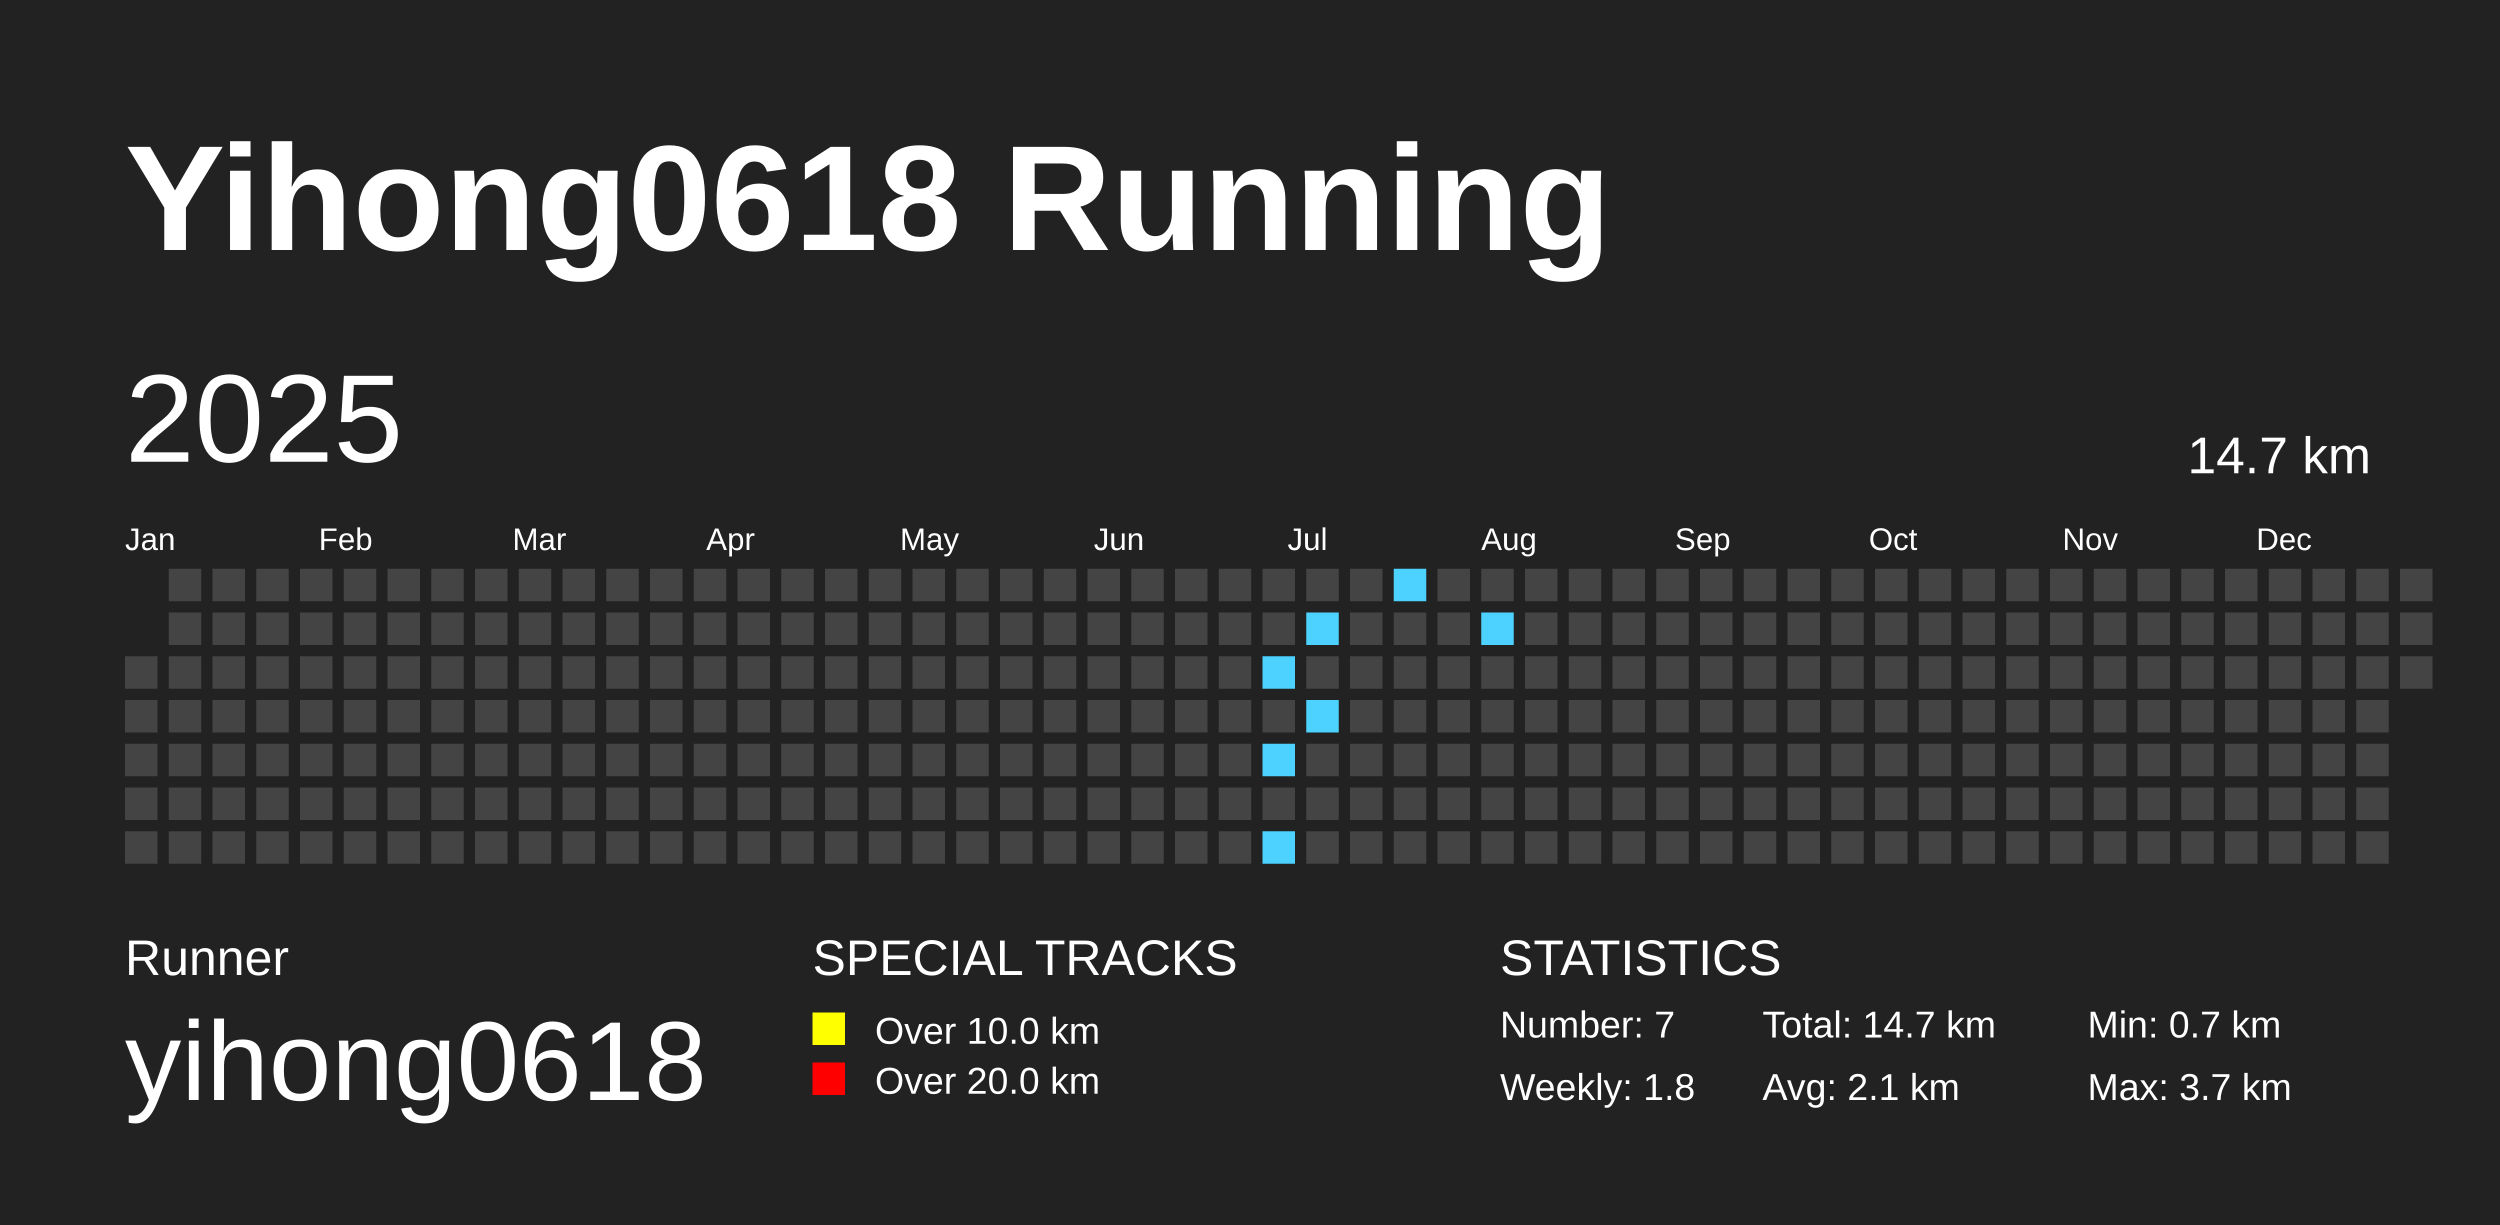
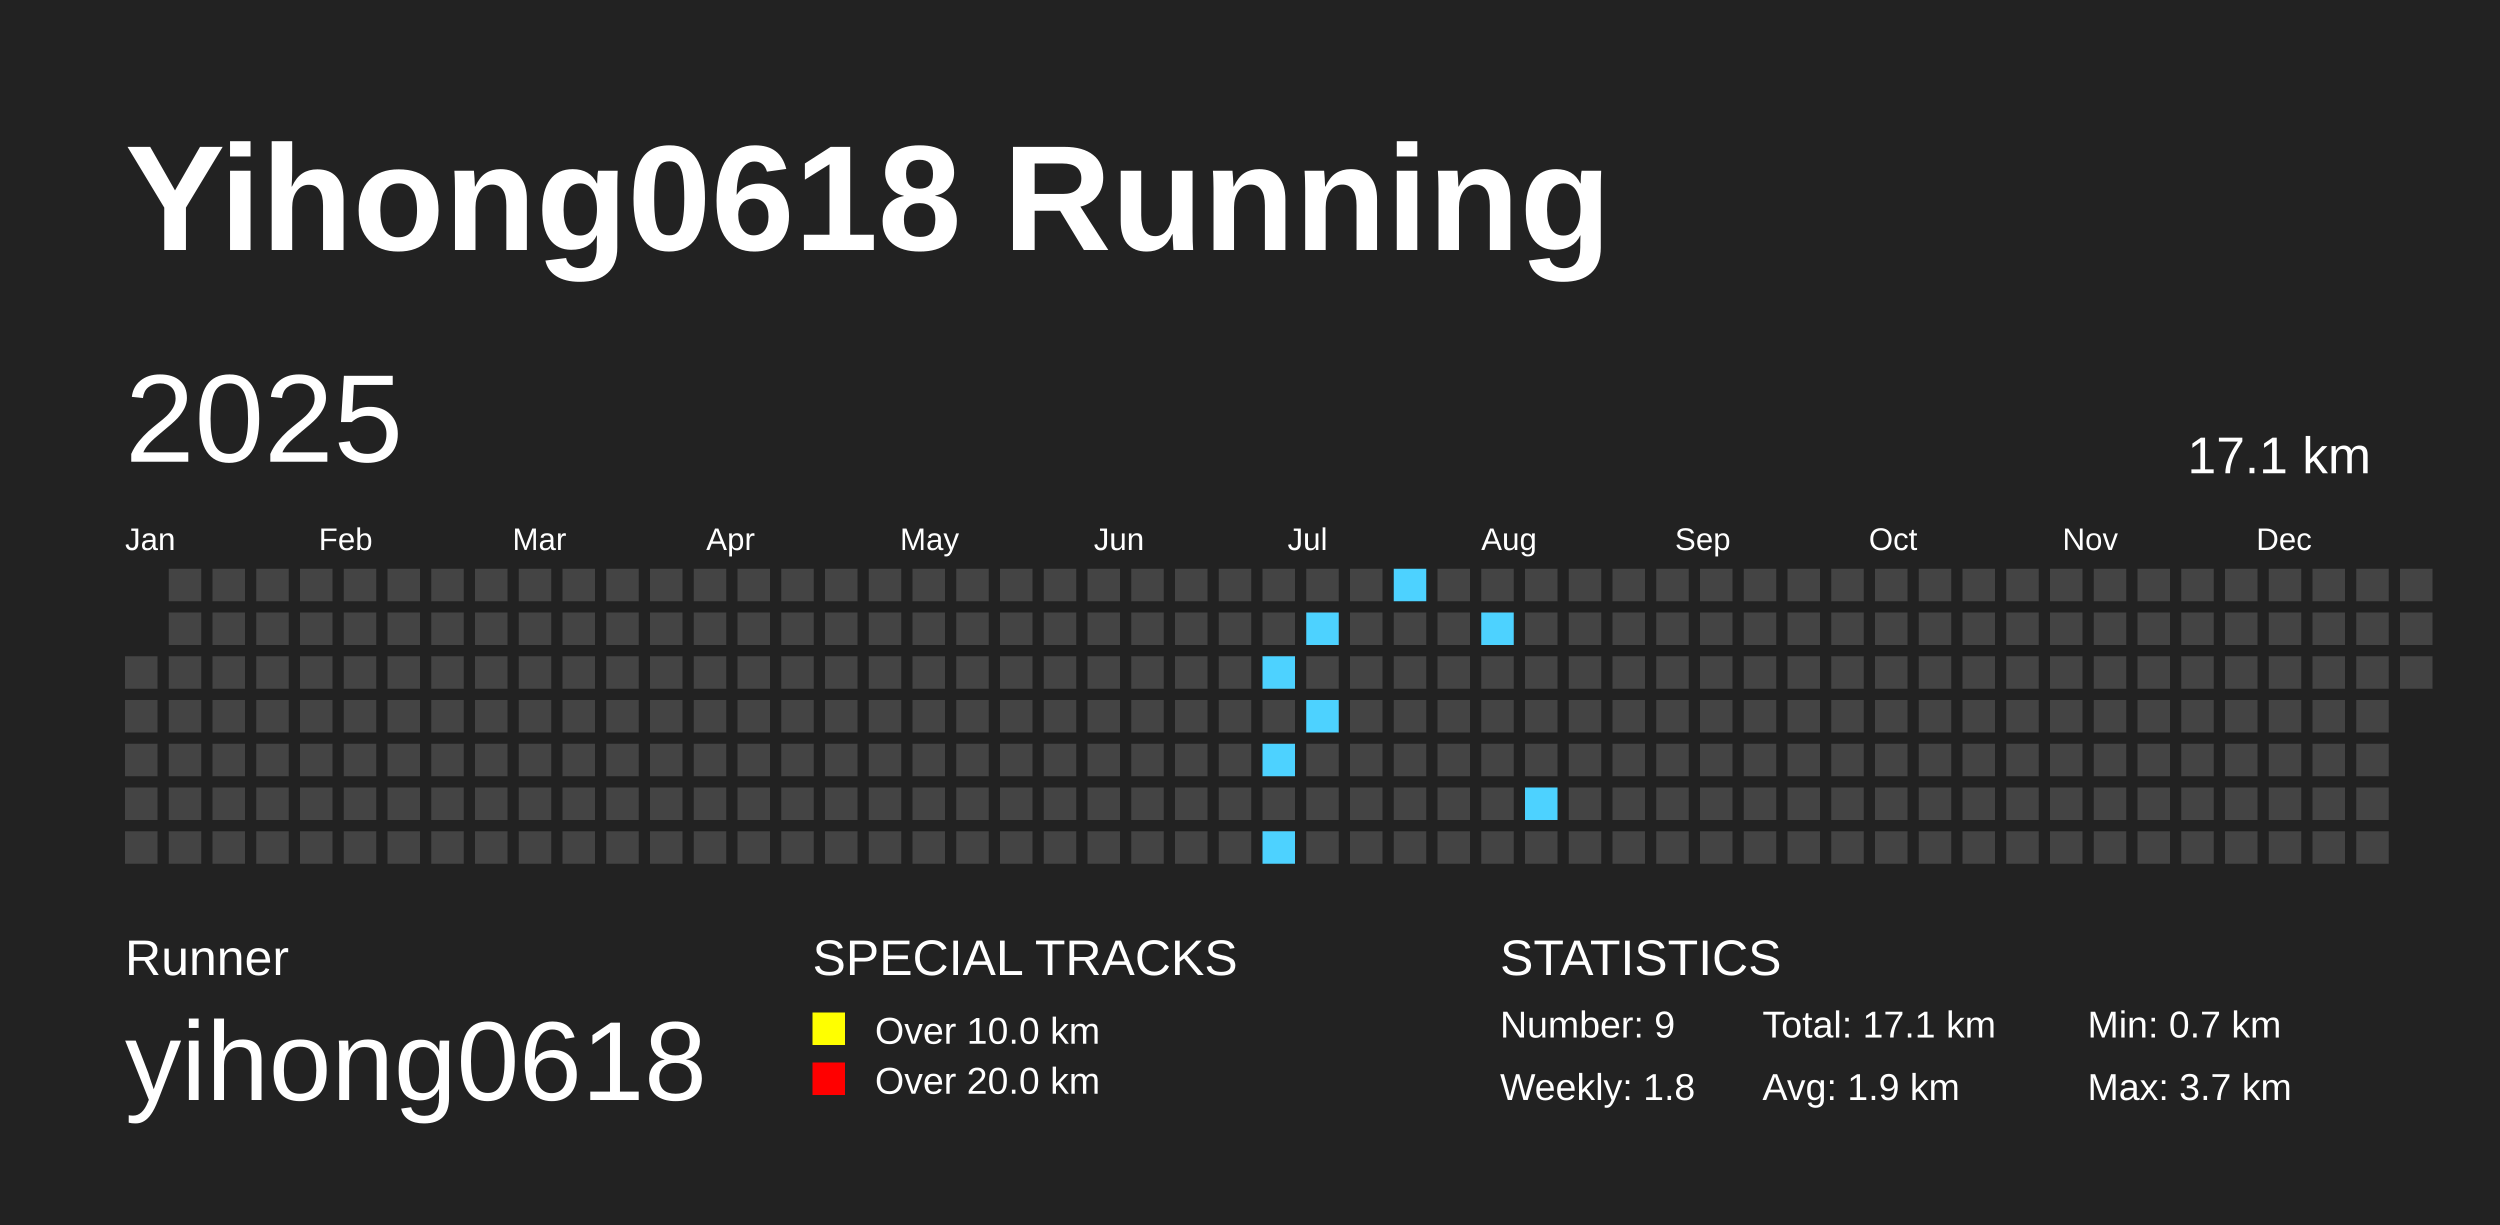
<svg xmlns="http://www.w3.org/2000/svg" baseProfile="full" height="98mm" version="1.1" viewBox="0,0,200,98" width="200mm">
  <defs />
  <rect fill="#222222" height="98" width="200" x="0" y="0" />
  <text fill="#FFFFFF" style="font-size:12px; font-family:Arial; font-weight:bold;" x="10" y="20">Yihong0618 Running</text>
  <text fill="#FFFFFF" style="font-size:4px; font-family:Arial" x="10" y="78">Runner</text>
  <text fill="#FFFFFF" style="font-size:9px; font-family:Arial" x="10" y="88">yihong0618</text>
  <text fill="#FFFFFF" style="font-size:4px; font-family:Arial" x="65" y="78">SPECIAL TRACKS</text>
  <rect fill="yellow" height="2.6" width="2.6" x="65" y="81" />
  <text fill="#FFFFFF" style="font-size:3px; font-family:Arial" x="70" y="83.5">Over 10.0 km</text>
  <rect fill="red" height="2.6" width="2.6" x="65" y="85" />
  <text fill="#FFFFFF" style="font-size:3px; font-family:Arial" x="70" y="87.5">Over 20.0 km</text>
  <text fill="#FFFFFF" style="font-size:4px; font-family:Arial" x="120" y="78">STATISTICS</text>
-   <text fill="#FFFFFF" style="font-size:3px; font-family:Arial" x="120" y="83">Number: 7</text>
+   <text fill="#FFFFFF" style="font-size:3px; font-family:Arial" x="120" y="83">Number: 9</text>
  <text fill="#FFFFFF" style="font-size:3px; font-family:Arial" x="120" y="88">Weekly: 1.8</text>
-   <text fill="#FFFFFF" style="font-size:3px; font-family:Arial" x="141" y="83">Total: 14.7 km</text>
-   <text fill="#FFFFFF" style="font-size:3px; font-family:Arial" x="141" y="88">Avg: 2.1 km</text>
+   <text fill="#FFFFFF" style="font-size:3px; font-family:Arial" x="141" y="83">Total: 17.1 km</text>
+   <text fill="#FFFFFF" style="font-size:3px; font-family:Arial" x="141" y="88">Avg: 1.9 km</text>
  <text fill="#FFFFFF" style="font-size:3px; font-family:Arial" x="167" y="83">Min: 0.7 km</text>
  <text fill="#FFFFFF" style="font-size:3px; font-family:Arial" x="167" y="88">Max: 3.7 km</text>
  <text dominant-baseline="hanging" fill="#FFFFFF" style="font-size:10.0px; font-family:Arial;" x="10" y="30">2025</text>
-   <text dominant-baseline="hanging" fill="#FFFFFF" style="font-size:4.125px; font-family:Arial;" x="175" y="35">14.7 km</text>
+   <text dominant-baseline="hanging" fill="#FFFFFF" style="font-size:4.125px; font-family:Arial;" x="175" y="35">17.1 km</text>
  <text fill="#FFFFFF" style="font-size:2.5px; font-family:Arial" x="10.0" y="44">Jan</text>
  <text fill="#FFFFFF" style="font-size:2.5px; font-family:Arial" x="25.5" y="44">Feb</text>
  <text fill="#FFFFFF" style="font-size:2.5px; font-family:Arial" x="41.0" y="44">Mar</text>
  <text fill="#FFFFFF" style="font-size:2.5px; font-family:Arial" x="56.5" y="44">Apr</text>
  <text fill="#FFFFFF" style="font-size:2.5px; font-family:Arial" x="72.0" y="44">May</text>
  <text fill="#FFFFFF" style="font-size:2.5px; font-family:Arial" x="87.5" y="44">Jun</text>
  <text fill="#FFFFFF" style="font-size:2.5px; font-family:Arial" x="103.0" y="44">Jul</text>
  <text fill="#FFFFFF" style="font-size:2.5px; font-family:Arial" x="118.5" y="44">Aug</text>
  <text fill="#FFFFFF" style="font-size:2.5px; font-family:Arial" x="134.0" y="44">Sep</text>
  <text fill="#FFFFFF" style="font-size:2.5px; font-family:Arial" x="149.5" y="44">Oct</text>
  <text fill="#FFFFFF" style="font-size:2.5px; font-family:Arial" x="165.0" y="44">Nov</text>
  <text fill="#FFFFFF" style="font-size:2.5px; font-family:Arial" x="180.5" y="44">Dec</text>
  <rect fill="#444444" height="2.6" width="2.6" x="10.0" y="52.5" />
  <rect fill="#444444" height="2.6" width="2.6" x="10.0" y="56.0" />
  <rect fill="#444444" height="2.6" width="2.6" x="10.0" y="59.5" />
  <rect fill="#444444" height="2.6" width="2.6" x="10.0" y="63.0" />
  <rect fill="#444444" height="2.6" width="2.6" x="10.0" y="66.5" />
  <rect fill="#444444" height="2.6" width="2.6" x="13.5" y="45.5" />
  <rect fill="#444444" height="2.6" width="2.6" x="13.5" y="49.0" />
  <rect fill="#444444" height="2.6" width="2.6" x="13.5" y="52.5" />
  <rect fill="#444444" height="2.6" width="2.6" x="13.5" y="56.0" />
  <rect fill="#444444" height="2.6" width="2.6" x="13.5" y="59.5" />
  <rect fill="#444444" height="2.6" width="2.6" x="13.5" y="63.0" />
  <rect fill="#444444" height="2.6" width="2.6" x="13.5" y="66.5" />
  <rect fill="#444444" height="2.6" width="2.6" x="17.0" y="45.5" />
  <rect fill="#444444" height="2.6" width="2.6" x="17.0" y="49.0" />
  <rect fill="#444444" height="2.6" width="2.6" x="17.0" y="52.5" />
  <rect fill="#444444" height="2.6" width="2.6" x="17.0" y="56.0" />
  <rect fill="#444444" height="2.6" width="2.6" x="17.0" y="59.5" />
  <rect fill="#444444" height="2.6" width="2.6" x="17.0" y="63.0" />
  <rect fill="#444444" height="2.6" width="2.6" x="17.0" y="66.5" />
  <rect fill="#444444" height="2.6" width="2.6" x="20.5" y="45.5" />
  <rect fill="#444444" height="2.6" width="2.6" x="20.5" y="49.0" />
  <rect fill="#444444" height="2.6" width="2.6" x="20.5" y="52.5" />
  <rect fill="#444444" height="2.6" width="2.6" x="20.5" y="56.0" />
  <rect fill="#444444" height="2.6" width="2.6" x="20.5" y="59.5" />
  <rect fill="#444444" height="2.6" width="2.6" x="20.5" y="63.0" />
  <rect fill="#444444" height="2.6" width="2.6" x="20.5" y="66.5" />
  <rect fill="#444444" height="2.6" width="2.6" x="24.0" y="45.5" />
  <rect fill="#444444" height="2.6" width="2.6" x="24.0" y="49.0" />
  <rect fill="#444444" height="2.6" width="2.6" x="24.0" y="52.5" />
  <rect fill="#444444" height="2.6" width="2.6" x="24.0" y="56.0" />
  <rect fill="#444444" height="2.6" width="2.6" x="24.0" y="59.5" />
  <rect fill="#444444" height="2.6" width="2.6" x="24.0" y="63.0" />
  <rect fill="#444444" height="2.6" width="2.6" x="24.0" y="66.5" />
  <rect fill="#444444" height="2.6" width="2.6" x="27.5" y="45.5" />
  <rect fill="#444444" height="2.6" width="2.6" x="27.5" y="49.0" />
  <rect fill="#444444" height="2.6" width="2.6" x="27.5" y="52.5" />
  <rect fill="#444444" height="2.6" width="2.6" x="27.5" y="56.0" />
  <rect fill="#444444" height="2.6" width="2.6" x="27.5" y="59.5" />
  <rect fill="#444444" height="2.6" width="2.6" x="27.5" y="63.0" />
  <rect fill="#444444" height="2.6" width="2.6" x="27.5" y="66.5" />
  <rect fill="#444444" height="2.6" width="2.6" x="31.0" y="45.5" />
  <rect fill="#444444" height="2.6" width="2.6" x="31.0" y="49.0" />
  <rect fill="#444444" height="2.6" width="2.6" x="31.0" y="52.5" />
  <rect fill="#444444" height="2.6" width="2.6" x="31.0" y="56.0" />
  <rect fill="#444444" height="2.6" width="2.6" x="31.0" y="59.5" />
  <rect fill="#444444" height="2.6" width="2.6" x="31.0" y="63.0" />
  <rect fill="#444444" height="2.6" width="2.6" x="31.0" y="66.5" />
  <rect fill="#444444" height="2.6" width="2.6" x="34.5" y="45.5" />
  <rect fill="#444444" height="2.6" width="2.6" x="34.5" y="49.0" />
  <rect fill="#444444" height="2.6" width="2.6" x="34.5" y="52.5" />
  <rect fill="#444444" height="2.6" width="2.6" x="34.5" y="56.0" />
  <rect fill="#444444" height="2.6" width="2.6" x="34.5" y="59.5" />
  <rect fill="#444444" height="2.6" width="2.6" x="34.5" y="63.0" />
  <rect fill="#444444" height="2.6" width="2.6" x="34.5" y="66.5" />
  <rect fill="#444444" height="2.6" width="2.6" x="38.0" y="45.5" />
  <rect fill="#444444" height="2.6" width="2.6" x="38.0" y="49.0" />
  <rect fill="#444444" height="2.6" width="2.6" x="38.0" y="52.5" />
  <rect fill="#444444" height="2.6" width="2.6" x="38.0" y="56.0" />
  <rect fill="#444444" height="2.6" width="2.6" x="38.0" y="59.5" />
  <rect fill="#444444" height="2.6" width="2.6" x="38.0" y="63.0" />
  <rect fill="#444444" height="2.6" width="2.6" x="38.0" y="66.5" />
  <rect fill="#444444" height="2.6" width="2.6" x="41.5" y="45.5" />
  <rect fill="#444444" height="2.6" width="2.6" x="41.5" y="49.0" />
  <rect fill="#444444" height="2.6" width="2.6" x="41.5" y="52.5" />
  <rect fill="#444444" height="2.6" width="2.6" x="41.5" y="56.0" />
  <rect fill="#444444" height="2.6" width="2.6" x="41.5" y="59.5" />
  <rect fill="#444444" height="2.6" width="2.6" x="41.5" y="63.0" />
  <rect fill="#444444" height="2.6" width="2.6" x="41.5" y="66.5" />
  <rect fill="#444444" height="2.6" width="2.6" x="45.0" y="45.5" />
  <rect fill="#444444" height="2.6" width="2.6" x="45.0" y="49.0" />
  <rect fill="#444444" height="2.6" width="2.6" x="45.0" y="52.5" />
  <rect fill="#444444" height="2.6" width="2.6" x="45.0" y="56.0" />
  <rect fill="#444444" height="2.6" width="2.6" x="45.0" y="59.5" />
  <rect fill="#444444" height="2.6" width="2.6" x="45.0" y="63.0" />
  <rect fill="#444444" height="2.6" width="2.6" x="45.0" y="66.5" />
  <rect fill="#444444" height="2.6" width="2.6" x="48.5" y="45.5" />
  <rect fill="#444444" height="2.6" width="2.6" x="48.5" y="49.0" />
  <rect fill="#444444" height="2.6" width="2.6" x="48.5" y="52.5" />
  <rect fill="#444444" height="2.6" width="2.6" x="48.5" y="56.0" />
  <rect fill="#444444" height="2.6" width="2.6" x="48.5" y="59.5" />
  <rect fill="#444444" height="2.6" width="2.6" x="48.5" y="63.0" />
  <rect fill="#444444" height="2.6" width="2.6" x="48.5" y="66.5" />
  <rect fill="#444444" height="2.6" width="2.6" x="52.0" y="45.5" />
  <rect fill="#444444" height="2.6" width="2.6" x="52.0" y="49.0" />
  <rect fill="#444444" height="2.6" width="2.6" x="52.0" y="52.5" />
  <rect fill="#444444" height="2.6" width="2.6" x="52.0" y="56.0" />
  <rect fill="#444444" height="2.6" width="2.6" x="52.0" y="59.5" />
  <rect fill="#444444" height="2.6" width="2.6" x="52.0" y="63.0" />
  <rect fill="#444444" height="2.6" width="2.6" x="52.0" y="66.5" />
  <rect fill="#444444" height="2.6" width="2.6" x="55.5" y="45.5" />
  <rect fill="#444444" height="2.6" width="2.6" x="55.5" y="49.0" />
  <rect fill="#444444" height="2.6" width="2.6" x="55.5" y="52.5" />
  <rect fill="#444444" height="2.6" width="2.6" x="55.5" y="56.0" />
  <rect fill="#444444" height="2.6" width="2.6" x="55.5" y="59.5" />
  <rect fill="#444444" height="2.6" width="2.6" x="55.5" y="63.0" />
  <rect fill="#444444" height="2.6" width="2.6" x="55.5" y="66.5" />
  <rect fill="#444444" height="2.6" width="2.6" x="59.0" y="45.5" />
  <rect fill="#444444" height="2.6" width="2.6" x="59.0" y="49.0" />
  <rect fill="#444444" height="2.6" width="2.6" x="59.0" y="52.5" />
  <rect fill="#444444" height="2.6" width="2.6" x="59.0" y="56.0" />
  <rect fill="#444444" height="2.6" width="2.6" x="59.0" y="59.5" />
  <rect fill="#444444" height="2.6" width="2.6" x="59.0" y="63.0" />
  <rect fill="#444444" height="2.6" width="2.6" x="59.0" y="66.5" />
  <rect fill="#444444" height="2.6" width="2.6" x="62.5" y="45.5" />
  <rect fill="#444444" height="2.6" width="2.6" x="62.5" y="49.0" />
  <rect fill="#444444" height="2.6" width="2.6" x="62.5" y="52.5" />
  <rect fill="#444444" height="2.6" width="2.6" x="62.5" y="56.0" />
  <rect fill="#444444" height="2.6" width="2.6" x="62.5" y="59.5" />
  <rect fill="#444444" height="2.6" width="2.6" x="62.5" y="63.0" />
  <rect fill="#444444" height="2.6" width="2.6" x="62.5" y="66.5" />
  <rect fill="#444444" height="2.6" width="2.6" x="66.0" y="45.5" />
  <rect fill="#444444" height="2.6" width="2.6" x="66.0" y="49.0" />
  <rect fill="#444444" height="2.6" width="2.6" x="66.0" y="52.5" />
  <rect fill="#444444" height="2.6" width="2.6" x="66.0" y="56.0" />
  <rect fill="#444444" height="2.6" width="2.6" x="66.0" y="59.5" />
  <rect fill="#444444" height="2.6" width="2.6" x="66.0" y="63.0" />
  <rect fill="#444444" height="2.6" width="2.6" x="66.0" y="66.5" />
  <rect fill="#444444" height="2.6" width="2.6" x="69.5" y="45.5" />
  <rect fill="#444444" height="2.6" width="2.6" x="69.5" y="49.0" />
  <rect fill="#444444" height="2.6" width="2.6" x="69.5" y="52.5" />
  <rect fill="#444444" height="2.6" width="2.6" x="69.5" y="56.0" />
  <rect fill="#444444" height="2.6" width="2.6" x="69.5" y="59.5" />
  <rect fill="#444444" height="2.6" width="2.6" x="69.5" y="63.0" />
  <rect fill="#444444" height="2.6" width="2.6" x="69.5" y="66.5" />
  <rect fill="#444444" height="2.6" width="2.6" x="73.0" y="45.5" />
  <rect fill="#444444" height="2.6" width="2.6" x="73.0" y="49.0" />
  <rect fill="#444444" height="2.6" width="2.6" x="73.0" y="52.5" />
  <rect fill="#444444" height="2.6" width="2.6" x="73.0" y="56.0" />
  <rect fill="#444444" height="2.6" width="2.6" x="73.0" y="59.5" />
  <rect fill="#444444" height="2.6" width="2.6" x="73.0" y="63.0" />
  <rect fill="#444444" height="2.6" width="2.6" x="73.0" y="66.5" />
  <rect fill="#444444" height="2.6" width="2.6" x="76.5" y="45.5" />
  <rect fill="#444444" height="2.6" width="2.6" x="76.5" y="49.0" />
  <rect fill="#444444" height="2.6" width="2.6" x="76.5" y="52.5" />
  <rect fill="#444444" height="2.6" width="2.6" x="76.5" y="56.0" />
  <rect fill="#444444" height="2.6" width="2.6" x="76.5" y="59.5" />
  <rect fill="#444444" height="2.6" width="2.6" x="76.5" y="63.0" />
  <rect fill="#444444" height="2.6" width="2.6" x="76.5" y="66.5" />
  <rect fill="#444444" height="2.6" width="2.6" x="80.0" y="45.5" />
  <rect fill="#444444" height="2.6" width="2.6" x="80.0" y="49.0" />
  <rect fill="#444444" height="2.6" width="2.6" x="80.0" y="52.5" />
  <rect fill="#444444" height="2.6" width="2.6" x="80.0" y="56.0" />
  <rect fill="#444444" height="2.6" width="2.6" x="80.0" y="59.5" />
  <rect fill="#444444" height="2.6" width="2.6" x="80.0" y="63.0" />
  <rect fill="#444444" height="2.6" width="2.6" x="80.0" y="66.5" />
  <rect fill="#444444" height="2.6" width="2.6" x="83.5" y="45.5" />
  <rect fill="#444444" height="2.6" width="2.6" x="83.5" y="49.0" />
  <rect fill="#444444" height="2.6" width="2.6" x="83.5" y="52.5" />
  <rect fill="#444444" height="2.6" width="2.6" x="83.5" y="56.0" />
  <rect fill="#444444" height="2.6" width="2.6" x="83.5" y="59.5" />
  <rect fill="#444444" height="2.6" width="2.6" x="83.5" y="63.0" />
  <rect fill="#444444" height="2.6" width="2.6" x="83.5" y="66.5" />
  <rect fill="#444444" height="2.6" width="2.6" x="87.0" y="45.5" />
  <rect fill="#444444" height="2.6" width="2.6" x="87.0" y="49.0" />
  <rect fill="#444444" height="2.6" width="2.6" x="87.0" y="52.5" />
  <rect fill="#444444" height="2.6" width="2.6" x="87.0" y="56.0" />
  <rect fill="#444444" height="2.6" width="2.6" x="87.0" y="59.5" />
  <rect fill="#444444" height="2.6" width="2.6" x="87.0" y="63.0" />
  <rect fill="#444444" height="2.6" width="2.6" x="87.0" y="66.5" />
  <rect fill="#444444" height="2.6" width="2.6" x="90.5" y="45.5" />
  <rect fill="#444444" height="2.6" width="2.6" x="90.5" y="49.0" />
  <rect fill="#444444" height="2.6" width="2.6" x="90.5" y="52.5" />
  <rect fill="#444444" height="2.6" width="2.6" x="90.5" y="56.0" />
  <rect fill="#444444" height="2.6" width="2.6" x="90.5" y="59.5" />
  <rect fill="#444444" height="2.6" width="2.6" x="90.5" y="63.0" />
  <rect fill="#444444" height="2.6" width="2.6" x="90.5" y="66.5" />
  <rect fill="#444444" height="2.6" width="2.6" x="94.0" y="45.5" />
  <rect fill="#444444" height="2.6" width="2.6" x="94.0" y="49.0" />
  <rect fill="#444444" height="2.6" width="2.6" x="94.0" y="52.5" />
  <rect fill="#444444" height="2.6" width="2.6" x="94.0" y="56.0" />
  <rect fill="#444444" height="2.6" width="2.6" x="94.0" y="59.5" />
  <rect fill="#444444" height="2.6" width="2.6" x="94.0" y="63.0" />
  <rect fill="#444444" height="2.6" width="2.6" x="94.0" y="66.5" />
  <rect fill="#444444" height="2.6" width="2.6" x="97.5" y="45.5" />
  <rect fill="#444444" height="2.6" width="2.6" x="97.5" y="49.0" />
  <rect fill="#444444" height="2.6" width="2.6" x="97.5" y="52.5" />
  <rect fill="#444444" height="2.6" width="2.6" x="97.5" y="56.0" />
  <rect fill="#444444" height="2.6" width="2.6" x="97.5" y="59.5" />
  <rect fill="#444444" height="2.6" width="2.6" x="97.5" y="63.0" />
  <rect fill="#444444" height="2.6" width="2.6" x="97.5" y="66.5" />
  <rect fill="#444444" height="2.6" width="2.6" x="101.0" y="45.5" />
  <rect fill="#444444" height="2.6" width="2.6" x="101.0" y="49.0" />
  <rect fill="#4DD2FF" height="2.6" width="2.6" x="101.0" y="52.5" />
  <rect fill="#444444" height="2.6" width="2.6" x="101.0" y="56.0" />
  <rect fill="#4DD2FF" height="2.6" width="2.6" x="101.0" y="59.5" />
  <rect fill="#444444" height="2.6" width="2.6" x="101.0" y="63.0" />
  <rect fill="#4DD2FF" height="2.6" width="2.6" x="101.0" y="66.5" />
  <rect fill="#444444" height="2.6" width="2.6" x="104.5" y="45.5" />
  <rect fill="#4DD2FF" height="2.6" width="2.6" x="104.5" y="49.0" />
  <rect fill="#444444" height="2.6" width="2.6" x="104.5" y="52.5" />
  <rect fill="#4DD2FF" height="2.6" width="2.6" x="104.5" y="56.0" />
  <rect fill="#444444" height="2.6" width="2.6" x="104.5" y="59.5" />
  <rect fill="#444444" height="2.6" width="2.6" x="104.5" y="63.0" />
  <rect fill="#444444" height="2.6" width="2.6" x="104.5" y="66.5" />
  <rect fill="#444444" height="2.6" width="2.6" x="108.0" y="45.5" />
  <rect fill="#444444" height="2.6" width="2.6" x="108.0" y="49.0" />
  <rect fill="#444444" height="2.6" width="2.6" x="108.0" y="52.5" />
  <rect fill="#444444" height="2.6" width="2.6" x="108.0" y="56.0" />
  <rect fill="#444444" height="2.6" width="2.6" x="108.0" y="59.5" />
  <rect fill="#444444" height="2.6" width="2.6" x="108.0" y="63.0" />
  <rect fill="#444444" height="2.6" width="2.6" x="108.0" y="66.5" />
  <rect fill="#4DD2FF" height="2.6" width="2.6" x="111.5" y="45.5" />
  <rect fill="#444444" height="2.6" width="2.6" x="111.5" y="49.0" />
  <rect fill="#444444" height="2.6" width="2.6" x="111.5" y="52.5" />
  <rect fill="#444444" height="2.6" width="2.6" x="111.5" y="56.0" />
  <rect fill="#444444" height="2.6" width="2.6" x="111.5" y="59.5" />
  <rect fill="#444444" height="2.6" width="2.6" x="111.5" y="63.0" />
  <rect fill="#444444" height="2.6" width="2.6" x="111.5" y="66.5" />
  <rect fill="#444444" height="2.6" width="2.6" x="115.0" y="45.5" />
  <rect fill="#444444" height="2.6" width="2.6" x="115.0" y="49.0" />
  <rect fill="#444444" height="2.6" width="2.6" x="115.0" y="52.5" />
  <rect fill="#444444" height="2.6" width="2.6" x="115.0" y="56.0" />
  <rect fill="#444444" height="2.6" width="2.6" x="115.0" y="59.5" />
  <rect fill="#444444" height="2.6" width="2.6" x="115.0" y="63.0" />
  <rect fill="#444444" height="2.6" width="2.6" x="115.0" y="66.5" />
  <rect fill="#444444" height="2.6" width="2.6" x="118.5" y="45.5" />
  <rect fill="#4DD2FF" height="2.6" width="2.6" x="118.5" y="49.0" />
  <rect fill="#444444" height="2.6" width="2.6" x="118.5" y="52.5" />
  <rect fill="#444444" height="2.6" width="2.6" x="118.5" y="56.0" />
  <rect fill="#444444" height="2.6" width="2.6" x="118.5" y="59.5" />
  <rect fill="#444444" height="2.6" width="2.6" x="118.5" y="63.0" />
  <rect fill="#444444" height="2.6" width="2.6" x="118.5" y="66.5" />
  <rect fill="#444444" height="2.6" width="2.6" x="122.0" y="45.5" />
  <rect fill="#444444" height="2.6" width="2.6" x="122.0" y="49.0" />
  <rect fill="#444444" height="2.6" width="2.6" x="122.0" y="52.5" />
  <rect fill="#444444" height="2.6" width="2.6" x="122.0" y="56.0" />
  <rect fill="#444444" height="2.6" width="2.6" x="122.0" y="59.5" />
-   <rect fill="#444444" height="2.6" width="2.6" x="122.0" y="63.0" />
+   <rect fill="#4DD2FF" height="2.6" width="2.6" x="122.0" y="63.0" />
  <rect fill="#444444" height="2.6" width="2.6" x="122.0" y="66.5" />
  <rect fill="#444444" height="2.6" width="2.6" x="125.5" y="45.5" />
  <rect fill="#444444" height="2.6" width="2.6" x="125.5" y="49.0" />
  <rect fill="#444444" height="2.6" width="2.6" x="125.5" y="52.5" />
  <rect fill="#444444" height="2.6" width="2.6" x="125.5" y="56.0" />
  <rect fill="#444444" height="2.6" width="2.6" x="125.5" y="59.5" />
  <rect fill="#444444" height="2.6" width="2.6" x="125.5" y="63.0" />
  <rect fill="#444444" height="2.6" width="2.6" x="125.5" y="66.5" />
  <rect fill="#444444" height="2.6" width="2.6" x="129.0" y="45.5" />
  <rect fill="#444444" height="2.6" width="2.6" x="129.0" y="49.0" />
  <rect fill="#444444" height="2.6" width="2.6" x="129.0" y="52.5" />
  <rect fill="#444444" height="2.6" width="2.6" x="129.0" y="56.0" />
  <rect fill="#444444" height="2.6" width="2.6" x="129.0" y="59.5" />
  <rect fill="#444444" height="2.6" width="2.6" x="129.0" y="63.0" />
  <rect fill="#444444" height="2.6" width="2.6" x="129.0" y="66.5" />
  <rect fill="#444444" height="2.6" width="2.6" x="132.5" y="45.5" />
  <rect fill="#444444" height="2.6" width="2.6" x="132.5" y="49.0" />
  <rect fill="#444444" height="2.6" width="2.6" x="132.5" y="52.5" />
  <rect fill="#444444" height="2.6" width="2.6" x="132.5" y="56.0" />
  <rect fill="#444444" height="2.6" width="2.6" x="132.5" y="59.5" />
  <rect fill="#444444" height="2.6" width="2.6" x="132.5" y="63.0" />
  <rect fill="#444444" height="2.6" width="2.6" x="132.5" y="66.5" />
  <rect fill="#444444" height="2.6" width="2.6" x="136.0" y="45.5" />
  <rect fill="#444444" height="2.6" width="2.6" x="136.0" y="49.0" />
  <rect fill="#444444" height="2.6" width="2.6" x="136.0" y="52.5" />
  <rect fill="#444444" height="2.6" width="2.6" x="136.0" y="56.0" />
  <rect fill="#444444" height="2.6" width="2.6" x="136.0" y="59.5" />
  <rect fill="#444444" height="2.6" width="2.6" x="136.0" y="63.0" />
  <rect fill="#444444" height="2.6" width="2.6" x="136.0" y="66.5" />
  <rect fill="#444444" height="2.6" width="2.6" x="139.5" y="45.5" />
  <rect fill="#444444" height="2.6" width="2.6" x="139.5" y="49.0" />
  <rect fill="#444444" height="2.6" width="2.6" x="139.5" y="52.5" />
  <rect fill="#444444" height="2.6" width="2.6" x="139.5" y="56.0" />
  <rect fill="#444444" height="2.6" width="2.6" x="139.5" y="59.5" />
  <rect fill="#444444" height="2.6" width="2.6" x="139.5" y="63.0" />
  <rect fill="#444444" height="2.6" width="2.6" x="139.5" y="66.5" />
  <rect fill="#444444" height="2.6" width="2.6" x="143.0" y="45.5" />
  <rect fill="#444444" height="2.6" width="2.6" x="143.0" y="49.0" />
  <rect fill="#444444" height="2.6" width="2.6" x="143.0" y="52.5" />
  <rect fill="#444444" height="2.6" width="2.6" x="143.0" y="56.0" />
  <rect fill="#444444" height="2.6" width="2.6" x="143.0" y="59.5" />
  <rect fill="#444444" height="2.6" width="2.6" x="143.0" y="63.0" />
  <rect fill="#444444" height="2.6" width="2.6" x="143.0" y="66.5" />
  <rect fill="#444444" height="2.6" width="2.6" x="146.5" y="45.5" />
  <rect fill="#444444" height="2.6" width="2.6" x="146.5" y="49.0" />
  <rect fill="#444444" height="2.6" width="2.6" x="146.5" y="52.5" />
  <rect fill="#444444" height="2.6" width="2.6" x="146.5" y="56.0" />
  <rect fill="#444444" height="2.6" width="2.6" x="146.5" y="59.5" />
  <rect fill="#444444" height="2.6" width="2.6" x="146.5" y="63.0" />
  <rect fill="#444444" height="2.6" width="2.6" x="146.5" y="66.5" />
  <rect fill="#444444" height="2.6" width="2.6" x="150.0" y="45.5" />
  <rect fill="#444444" height="2.6" width="2.6" x="150.0" y="49.0" />
  <rect fill="#444444" height="2.6" width="2.6" x="150.0" y="52.5" />
  <rect fill="#444444" height="2.6" width="2.6" x="150.0" y="56.0" />
  <rect fill="#444444" height="2.6" width="2.6" x="150.0" y="59.5" />
  <rect fill="#444444" height="2.6" width="2.6" x="150.0" y="63.0" />
  <rect fill="#444444" height="2.6" width="2.6" x="150.0" y="66.5" />
  <rect fill="#444444" height="2.6" width="2.6" x="153.5" y="45.5" />
  <rect fill="#444444" height="2.6" width="2.6" x="153.5" y="49.0" />
  <rect fill="#444444" height="2.6" width="2.6" x="153.5" y="52.5" />
  <rect fill="#444444" height="2.6" width="2.6" x="153.5" y="56.0" />
  <rect fill="#444444" height="2.6" width="2.6" x="153.5" y="59.5" />
  <rect fill="#444444" height="2.6" width="2.6" x="153.5" y="63.0" />
  <rect fill="#444444" height="2.6" width="2.6" x="153.5" y="66.5" />
  <rect fill="#444444" height="2.6" width="2.6" x="157.0" y="45.5" />
  <rect fill="#444444" height="2.6" width="2.6" x="157.0" y="49.0" />
  <rect fill="#444444" height="2.6" width="2.6" x="157.0" y="52.5" />
  <rect fill="#444444" height="2.6" width="2.6" x="157.0" y="56.0" />
  <rect fill="#444444" height="2.6" width="2.6" x="157.0" y="59.5" />
  <rect fill="#444444" height="2.6" width="2.6" x="157.0" y="63.0" />
  <rect fill="#444444" height="2.6" width="2.6" x="157.0" y="66.5" />
  <rect fill="#444444" height="2.6" width="2.6" x="160.5" y="45.5" />
  <rect fill="#444444" height="2.6" width="2.6" x="160.5" y="49.0" />
  <rect fill="#444444" height="2.6" width="2.6" x="160.5" y="52.5" />
  <rect fill="#444444" height="2.6" width="2.6" x="160.5" y="56.0" />
  <rect fill="#444444" height="2.6" width="2.6" x="160.5" y="59.5" />
  <rect fill="#444444" height="2.6" width="2.6" x="160.5" y="63.0" />
  <rect fill="#444444" height="2.6" width="2.6" x="160.5" y="66.5" />
  <rect fill="#444444" height="2.6" width="2.6" x="164.0" y="45.5" />
  <rect fill="#444444" height="2.6" width="2.6" x="164.0" y="49.0" />
  <rect fill="#444444" height="2.6" width="2.6" x="164.0" y="52.5" />
  <rect fill="#444444" height="2.6" width="2.6" x="164.0" y="56.0" />
  <rect fill="#444444" height="2.6" width="2.6" x="164.0" y="59.5" />
  <rect fill="#444444" height="2.6" width="2.6" x="164.0" y="63.0" />
  <rect fill="#444444" height="2.6" width="2.6" x="164.0" y="66.5" />
  <rect fill="#444444" height="2.6" width="2.6" x="167.5" y="45.5" />
  <rect fill="#444444" height="2.6" width="2.6" x="167.5" y="49.0" />
  <rect fill="#444444" height="2.6" width="2.6" x="167.5" y="52.5" />
  <rect fill="#444444" height="2.6" width="2.6" x="167.5" y="56.0" />
  <rect fill="#444444" height="2.6" width="2.6" x="167.5" y="59.5" />
  <rect fill="#444444" height="2.6" width="2.6" x="167.5" y="63.0" />
  <rect fill="#444444" height="2.6" width="2.6" x="167.5" y="66.5" />
  <rect fill="#444444" height="2.6" width="2.6" x="171.0" y="45.5" />
  <rect fill="#444444" height="2.6" width="2.6" x="171.0" y="49.0" />
  <rect fill="#444444" height="2.6" width="2.6" x="171.0" y="52.5" />
  <rect fill="#444444" height="2.6" width="2.6" x="171.0" y="56.0" />
  <rect fill="#444444" height="2.6" width="2.6" x="171.0" y="59.5" />
  <rect fill="#444444" height="2.6" width="2.6" x="171.0" y="63.0" />
  <rect fill="#444444" height="2.6" width="2.6" x="171.0" y="66.5" />
  <rect fill="#444444" height="2.6" width="2.6" x="174.5" y="45.5" />
  <rect fill="#444444" height="2.6" width="2.6" x="174.5" y="49.0" />
  <rect fill="#444444" height="2.6" width="2.6" x="174.5" y="52.5" />
  <rect fill="#444444" height="2.6" width="2.6" x="174.5" y="56.0" />
  <rect fill="#444444" height="2.6" width="2.6" x="174.5" y="59.5" />
  <rect fill="#444444" height="2.6" width="2.6" x="174.5" y="63.0" />
  <rect fill="#444444" height="2.6" width="2.6" x="174.5" y="66.5" />
  <rect fill="#444444" height="2.6" width="2.6" x="178.0" y="45.5" />
  <rect fill="#444444" height="2.6" width="2.6" x="178.0" y="49.0" />
  <rect fill="#444444" height="2.6" width="2.6" x="178.0" y="52.5" />
  <rect fill="#444444" height="2.6" width="2.6" x="178.0" y="56.0" />
  <rect fill="#444444" height="2.6" width="2.6" x="178.0" y="59.5" />
  <rect fill="#444444" height="2.6" width="2.6" x="178.0" y="63.0" />
  <rect fill="#444444" height="2.6" width="2.6" x="178.0" y="66.5" />
  <rect fill="#444444" height="2.6" width="2.6" x="181.5" y="45.5" />
  <rect fill="#444444" height="2.6" width="2.6" x="181.5" y="49.0" />
  <rect fill="#444444" height="2.6" width="2.6" x="181.5" y="52.5" />
  <rect fill="#444444" height="2.6" width="2.6" x="181.5" y="56.0" />
  <rect fill="#444444" height="2.6" width="2.6" x="181.5" y="59.5" />
  <rect fill="#444444" height="2.6" width="2.6" x="181.5" y="63.0" />
  <rect fill="#444444" height="2.6" width="2.6" x="181.5" y="66.5" />
  <rect fill="#444444" height="2.6" width="2.6" x="185.0" y="45.5" />
  <rect fill="#444444" height="2.6" width="2.6" x="185.0" y="49.0" />
  <rect fill="#444444" height="2.6" width="2.6" x="185.0" y="52.5" />
  <rect fill="#444444" height="2.6" width="2.6" x="185.0" y="56.0" />
  <rect fill="#444444" height="2.6" width="2.6" x="185.0" y="59.5" />
  <rect fill="#444444" height="2.6" width="2.6" x="185.0" y="63.0" />
  <rect fill="#444444" height="2.6" width="2.6" x="185.0" y="66.5" />
  <rect fill="#444444" height="2.6" width="2.6" x="188.5" y="45.5" />
  <rect fill="#444444" height="2.6" width="2.6" x="188.5" y="49.0" />
  <rect fill="#444444" height="2.6" width="2.6" x="188.5" y="52.5" />
  <rect fill="#444444" height="2.6" width="2.6" x="188.5" y="56.0" />
  <rect fill="#444444" height="2.6" width="2.6" x="188.5" y="59.5" />
  <rect fill="#444444" height="2.6" width="2.6" x="188.5" y="63.0" />
  <rect fill="#444444" height="2.6" width="2.6" x="188.5" y="66.5" />
  <rect fill="#444444" height="2.6" width="2.6" x="192.0" y="45.5" />
  <rect fill="#444444" height="2.6" width="2.6" x="192.0" y="49.0" />
  <rect fill="#444444" height="2.6" width="2.6" x="192.0" y="52.5" />
</svg>
